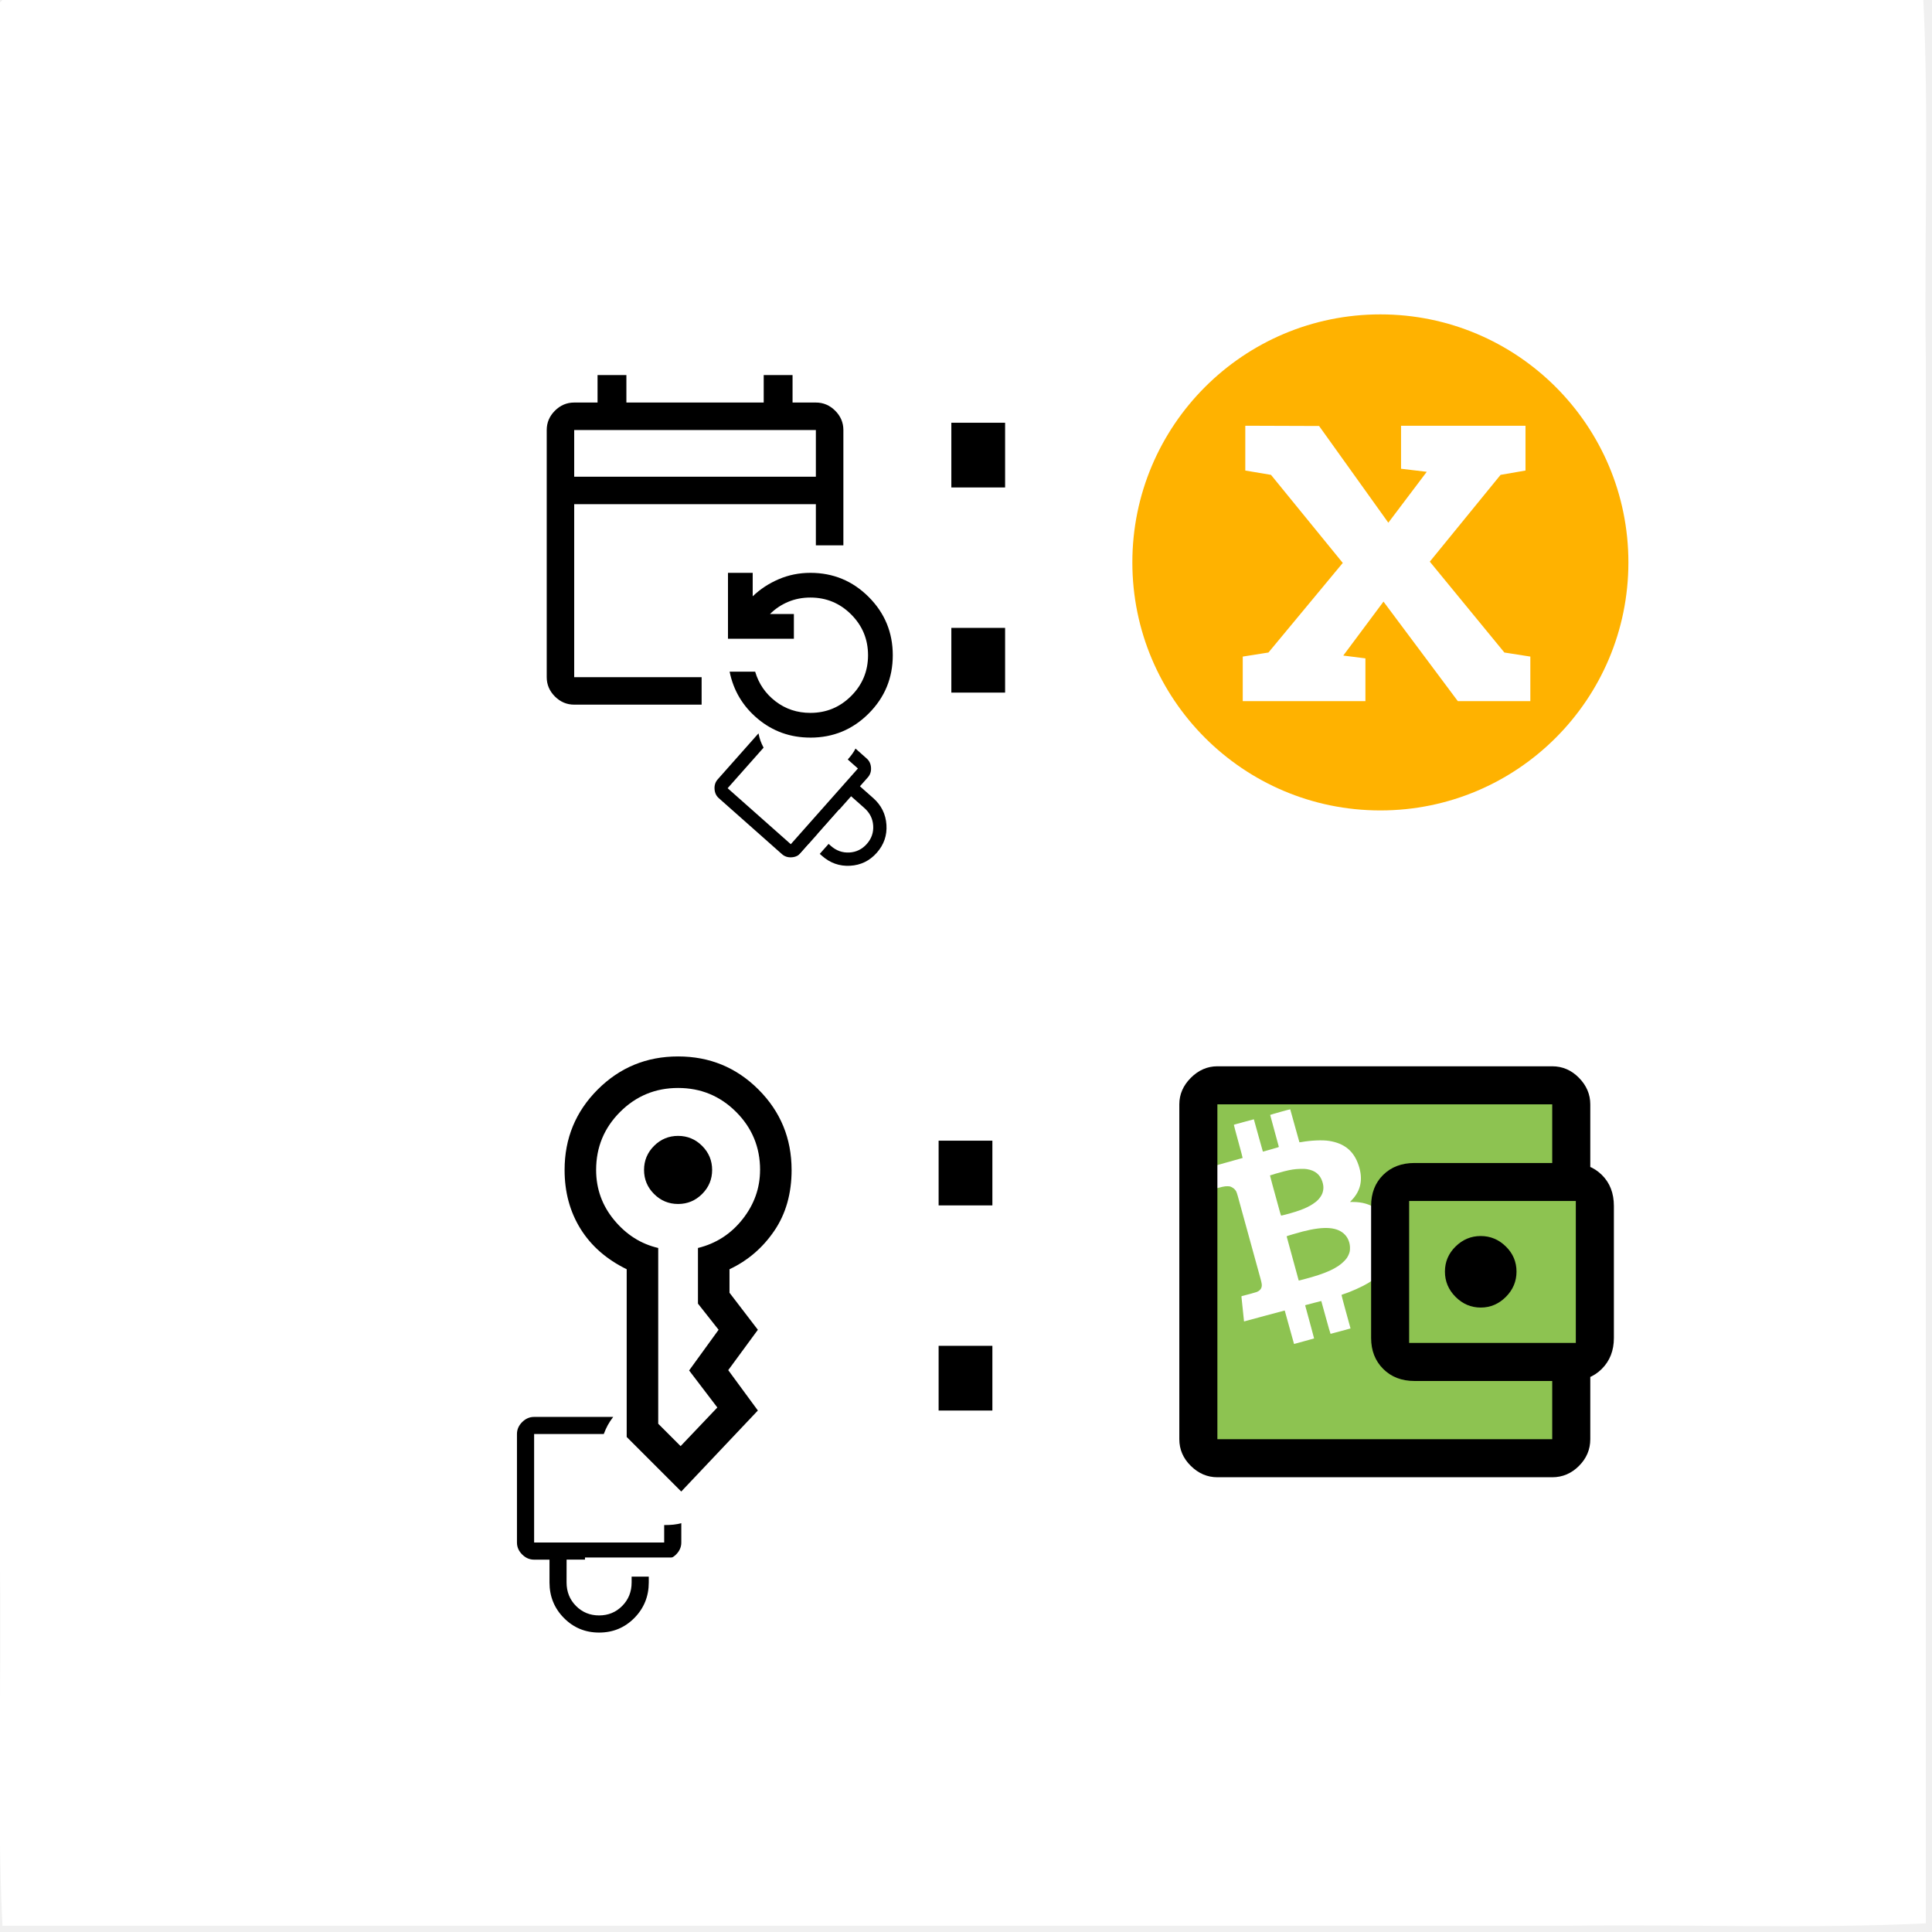
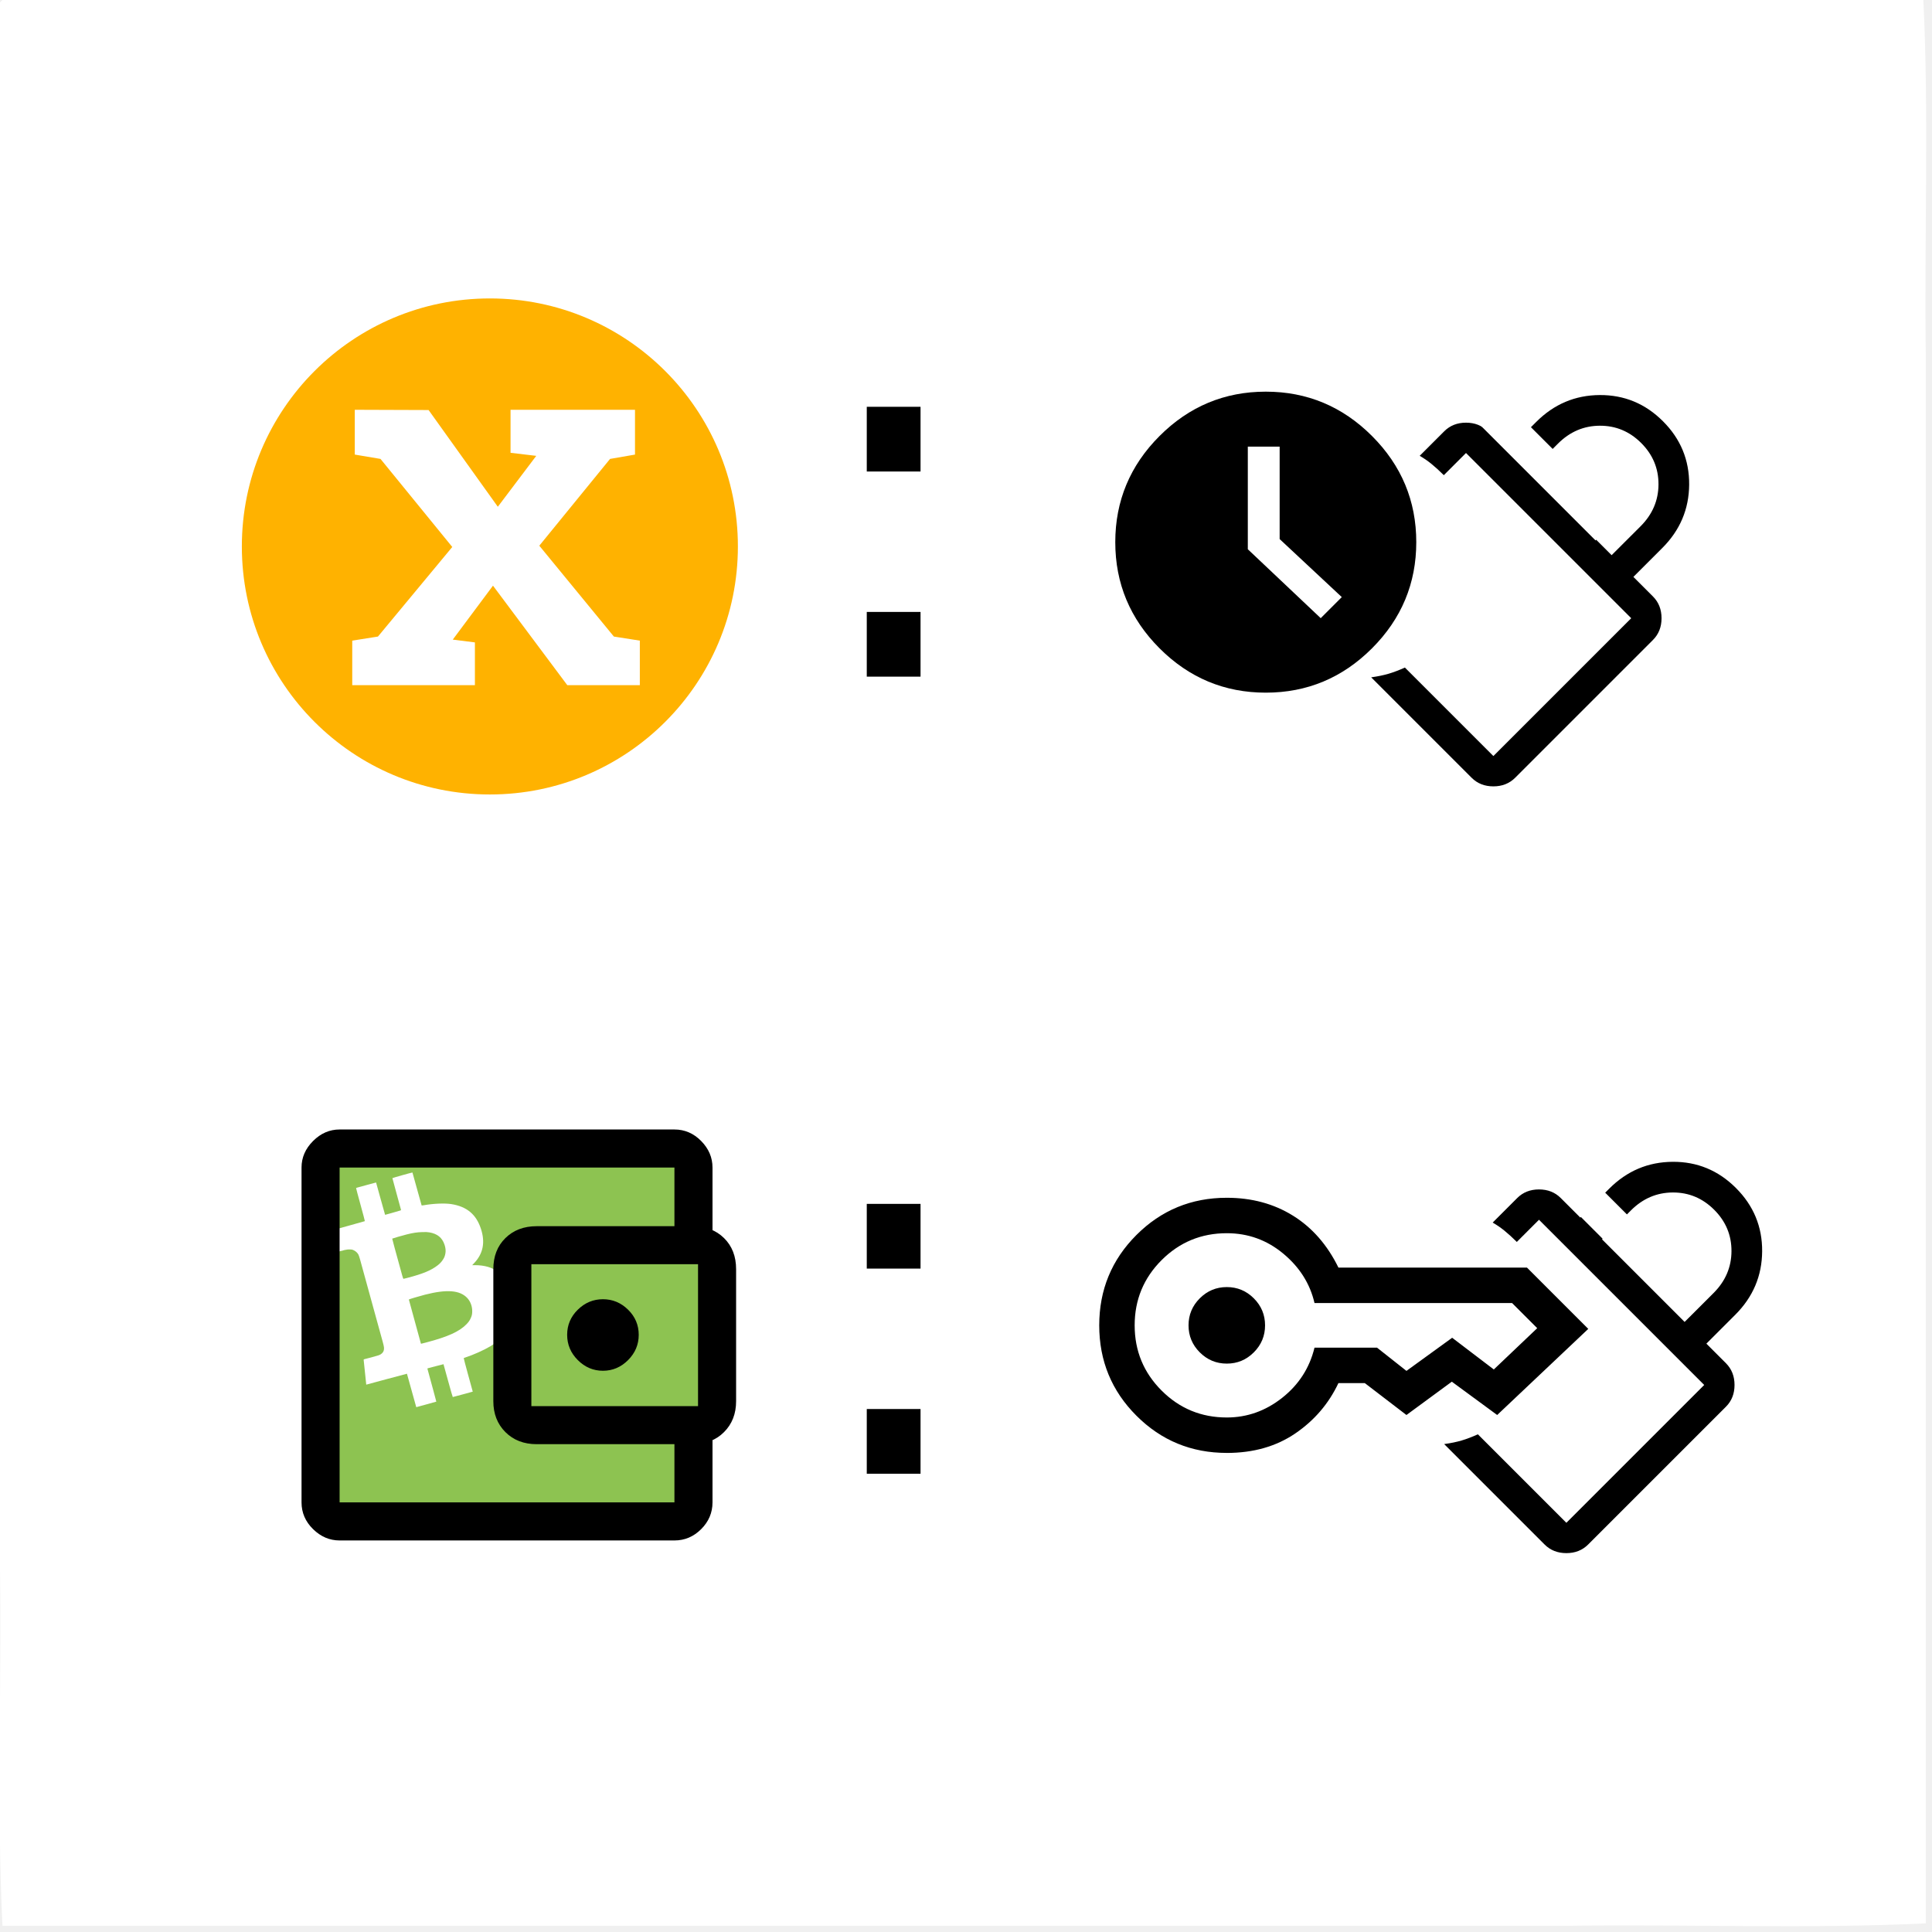
<svg xmlns="http://www.w3.org/2000/svg" width="400" height="400" version="1.1" viewBox="0 0 105.83 105.83" id="svg24">
  <defs id="defs28" />
  <path id="rect2" style="fill:#ffffff;stroke-width:1" d="M 0.133,0 C 35.208,0 70.282,0 105.357,0 c 0.311,6.399 0.044,13.037 0.133,19.527 0,28.61 0,57.22 0,85.829 -6.399,0.311 -13.037,0.044 -19.527,0.133 -28.61,0 -57.22,0 -85.829,0 C -0.178,99.091 0.089,92.453 0,85.963 0,57.353 0,28.743 0,0.133 Z" />
-   <path d="m 31.453,38.599 q -0.609,0 -1.057,-0.448 -0.448,-0.448 -0.448,-1.057 v -13.539 q 0,-0.609 0.448,-1.057 0.448,-0.448 1.057,-0.448 h 1.279 v -1.504 h 1.58 v 1.504 h 7.522 v -1.504 h 1.58 v 1.504 h 1.279 q 0.609,0 1.057,0.448 0.448,0.448 0.448,1.057 v 6.318 H 44.691 V 27.617 H 31.453 v 9.478 h 6.98 v 1.504 z M 44.39,40.404 q -1.647,0 -2.877,-1.027 -1.23,-1.027 -1.546,-2.584 h 1.399 q 0.293,0.993 1.117,1.625 0.824,0.632 1.907,0.632 1.309,0 2.234,-0.925 0.925,-0.925 0.925,-2.234 0,-1.309 -0.925,-2.234 -0.925,-0.925 -2.234,-0.925 -0.654,0 -1.219,0.237 -0.564,0.237 -0.993,0.666 h 1.309 v 1.354 h -3.61 v -3.61 h 1.354 v 1.286 q 0.609,-0.587 1.422,-0.936 0.812,-0.35 1.738,-0.35 1.873,0 3.193,1.32 1.32,1.32 1.32,3.193 0,1.873 -1.32,3.193 -1.32,1.32 -3.193,1.32 z M 31.453,26.113 H 44.691 V 23.555 H 31.453 Z m 0,0 v -2.557 z" id="path5189" style="stroke-width:0.023" />
-   <g transform="matrix(0.2132146,0,0,0.2132146,61.66522,17.14435)" id="g16">
+   <g transform="matrix(0.2132146,0,0,0.2132146,12.88568,16.2705)" id="g16">
    <path d="m 65.419,0.361 a 63.719,63.72 0 0 0 -63.72,63.72 63.719,63.72 0 0 0 63.72,63.719 63.719,63.72 0 0 0 63.719,-63.719 63.719,63.72 0 0 0 -63.719,-63.72 z m -34.705,28.607 18.962,0.066 17.785,24.847 9.873,-13.077 -6.604,-0.784 v -11.05 h 31.973 v 11.508 l -6.408,1.112 -18.177,22.296 19.158,23.343 6.67,1.046 v 11.443 h -18.635 l -19.093,-25.566 -10.331,13.862 5.689,0.719 v 10.985 h -31.516 v -11.443 l 6.604,-1.046 19.093,-23.016 -18.439,-22.623 -6.604,-1.112 z" fill="#ffb200" stroke="#000000" stroke-dasharray="0, 6.182" stroke-linejoin="bevel" stroke-miterlimit="4.1" stroke-opacity="0.253" stroke-width="0.562" id="path14" />
  </g>
-   <path d="m 39.009,64.086 q 0,-0.769 -0.548,-1.317 -0.548,-0.548 -1.317,-0.548 -0.769,0 -1.317,0.548 -0.548,0.548 -0.548,1.317 0,0.769 0.548,1.317 0.548,0.548 1.317,0.548 0.769,0 1.317,-0.548 0.548,-0.548 0.548,-1.317 z m 4.352,0 q 0,-2.591 -1.813,-4.404 -1.813,-1.813 -4.404,-1.813 -2.591,0 -4.404,1.813 -1.813,1.813 -1.813,4.404 0,1.822 0.872,3.225 0.872,1.403 2.53,2.215 v 9.188 l 2.988,2.988 4.197,-4.438 -1.623,-2.211 1.623,-2.211 -1.554,-2.029 v -1.287 q 1.502,-0.708 2.452,-2.103 0.95,-1.394 0.95,-3.337 z m -1.727,0 q 0,1.485 -0.958,2.699 -0.958,1.213 -2.444,1.576 v 3.048 l 1.131,1.433 -1.615,2.228 1.546,2.029 -2.012,2.116 -1.226,-1.226 v -9.628 q -1.416,-0.328 -2.409,-1.524 -0.993,-1.196 -0.993,-2.75 0,-1.865 1.313,-3.178 1.313,-1.313 3.178,-1.313 1.865,0 3.178,1.313 1.313,1.313 1.313,3.178 z" stroke-width="0.026" id="path24" />
-   <g transform="matrix(2.15424,0,0,2.15424,-110.6495,-67.31293)" id="g14">
+   <path d="m 67.201,74.695 q -0.864,0 -1.48,-0.616 -0.616,-0.616 -0.616,-1.48 0,-0.864 0.616,-1.48 0.616,-0.616 1.48,-0.616 0.864,0 1.48,0.616 0.616,0.616 0.616,1.48 0,0.864 -0.616,1.48 -0.616,0.616 -1.48,0.616 z m 0,4.892 q -2.912,0 -4.95,-2.038 -2.038,-2.038 -2.038,-4.95 0,-2.912 2.038,-4.95 2.038,-2.038 4.95,-2.038 2.048,0 3.625,0.98 1.577,0.98 2.49,2.844 h 10.327 l 3.358,3.358 -4.989,4.717 -2.485,-1.825 -2.485,1.825 -2.281,-1.747 h -1.446 q -0.796,1.689 -2.363,2.757 -1.567,1.068 -3.751,1.068 z m 0,-1.941 q 1.669,0 3.033,-1.077 1.364,-1.077 1.771,-2.747 h 3.426 l 1.611,1.272 2.504,-1.815 2.281,1.737 2.378,-2.262 -1.378,-1.378 h -10.822 q -0.369,-1.592 -1.713,-2.708 -1.344,-1.116 -3.091,-1.116 -2.097,0 -3.572,1.475 -1.475,1.475 -1.475,3.572 0,2.097 1.475,3.572 1.475,1.475 3.572,1.475 z" stroke-width="0.029" id="path24" />
+   <path d="m 92.279,72.412 -4.525,-4.525 1.584,-1.584 c 0.651,-0.651 1.415,-0.978 2.292,-0.982 0.877,-0.004 1.633,0.312 2.269,0.947 0.635,0.635 0.951,1.391 0.947,2.269 -0.004,0.877 -0.331,1.641 -0.982,2.292 z m -13.17,6.692 5.502,5.502 c 0.314,0.314 0.711,0.47 1.191,0.47 0.48,8e-6 0.877,-0.157 1.191,-0.47 l 7.55,-7.55 c 0.314,-0.314 0.47,-0.711 0.47,-1.191 10e-6,-0.48 -0.157,-0.877 -0.47,-1.191 l -1.072,-1.072 1.584,-1.584 c 0.972,-0.972 1.463,-2.132 1.471,-3.477 0.008,-1.346 -0.47,-2.501 -1.435,-3.465 -0.965,-0.965 -2.12,-1.443 -3.465,-1.435 -1.346,0.008 -2.505,0.498 -3.477,1.471 l -1.584,1.584 -1.072,-1.072 c -0.314,-0.314 -0.711,-0.47 -1.191,-0.47 -0.48,-2.1e-5 -0.877,0.157 -1.191,0.47 l -1.346,1.346 c 0.222,0.127 0.438,0.275 0.646,0.444 0.208,0.169 0.434,0.374 0.676,0.616 l 1.215,-1.215 9.05,9.05 -7.55,7.55 -4.847,-4.847 c -0.318,0.143 -0.612,0.255 -0.884,0.336 -0.272,0.081 -0.592,0.148 -0.962,0.199 z m 14.242,-3.239 -7.55,7.55 z" stroke-width="0.025" id="path26" />
+   <g transform="matrix(2.15424,0,0,2.15424,-158.7321,-63.85102)" id="g14">
    <g transform="matrix(0.00965946,0,0,0.00965946,80.69794,59.92945)" id="g58-6">
      <rect style="fill:#8dc351;fill-opacity:1;stroke-width:65.595;stroke-linejoin:round;stroke-dashoffset:7.35" id="rect3960" width="1000.355" height="963.94" x="116.863" y="-95.88" />
      <g transform="matrix(0.04188,0,0,0.04188,75.616,54.993)" fill="#8dc351" id="g52-2">
        <path d="m 7525,15989 c -349,-23 -745,-74 -1074,-139 -1411,-279 -2741,-944 -3806,-1903 -103,-94 -479,-466 -575,-572 -245,-266 -540,-648 -754,-974 -84,-128 -216,-339 -216,-346 0,-2 -17,-32 -38,-66 -48,-80 -130,-233 -220,-414 C 359,10611 82,9566 10,8445 -3,8240 -3,7750 10,7545 113,5935 655,4458 1610,3185 c 239,-319 428,-535 744,-850 286,-286 436,-420 706,-632 C 4666,442 6732,-162 8765,35 c 1734,169 3354,891 4645,2071 632,577 1156,1241 1589,2014 64,113 231,450 301,605 345,767 574,1625 659,2470 32,311 41,496 41,810 0,808 -118,1588 -356,2359 -526,1697 -1613,3186 -3064,4197 -1216,848 -2616,1332 -4135,1429 -181,11 -740,11 -920,-1 z" id="path50-9" />
      </g>
      <g transform="matrix(0.0610117,0,0,0.0610117,-103.8285,-229.3502)" fill="#ffffff" id="g56-1">
        <path d="m 7751,13046 c -6,-17 -62,-222 -127,-456 -195,-713 -262,-951 -266,-956 -3,-2 -398,103 -879,234 -481,131 -875,238 -877,237 -3,-3 -112,-1041 -112,-1071 0,-17 8,-23 33,-28 75,-14 558,-147 627,-172 101,-38 181,-113 204,-193 28,-95 21,-155 -43,-390 -33,-119 -139,-504 -236,-856 -97,-352 -239,-867 -315,-1145 -76,-278 -193,-703 -260,-945 -67,-242 -142,-514 -166,-605 -25,-91 -57,-185 -72,-210 -44,-77 -110,-138 -190,-177 -67,-34 -84,-38 -171,-41 -134,-6 -233,16 -734,162 -81,23 -120,30 -122,22 -7,-20 -247,-901 -249,-910 0,-4 87,-33 194,-62 107,-30 499,-138 870,-241 371,-102 678,-189 682,-192 4,-3 -81,-323 -188,-711 -107,-388 -192,-710 -190,-715 2,-6 28,-17 57,-24 30,-8 222,-61 428,-117 206,-57 376,-103 377,-101 1,1 88,315 193,697 106,382 194,696 196,698 2,2 137,-35 302,-83 164,-48 318,-92 343,-100 35,-10 44,-17 42,-31 -2,-11 -87,-320 -188,-689 -101,-368 -184,-674 -184,-680 0,-9 858,-250 865,-243 2,2 91,322 198,711 107,389 196,710 199,712 2,3 42,-2 89,-10 416,-74 899,-94 1184,-51 672,104 1078,440 1283,1061 196,592 97,1085 -302,1499 l -73,76 h 118 c 828,0 1344,393 1564,1190 130,470 135,910 15,1273 -41,126 -137,313 -218,427 -145,205 -419,444 -699,612 -277,166 -754,378 -1083,483 -30,10 -58,20 -62,24 -4,3 71,290 166,636 96,347 185,671 198,721 l 25,91 -426,117 c -234,64 -431,116 -436,116 -6,0 -98,-318 -204,-707 -107,-390 -195,-709 -196,-710 -1,-2 -143,35 -316,81 -173,46 -329,87 -346,91 -18,3 -33,12 -33,18 0,11 16,68 259,952 71,259 128,471 126,473 -1,1 -196,56 -433,121 l -431,118 z m 442,-2762 c 928,-243 1429,-470 1733,-785 93,-98 132,-151 179,-252 54,-113 70,-186 69,-317 0,-211 -79,-419 -214,-563 -317,-339 -883,-384 -1824,-143 -226,58 -696,197 -696,207 0,4 117,433 260,953 143,520 260,948 260,951 0,10 22,5 233,-51 z M 7391,7495 c 657,-172 1015,-321 1295,-540 97,-76 161,-145 225,-243 60,-91 87,-161 107,-277 19,-113 7,-234 -39,-369 -102,-305 -310,-473 -660,-532 -82,-13 -140,-16 -298,-11 -227,6 -400,32 -681,103 -171,42 -609,170 -618,179 -4,4 126,484 431,1588 24,87 46,147 53,147 6,0 90,-20 185,-45 z" fill="#ffffff" id="path54-2" />
      </g>
    </g>
    <path d="m 89.015,64.495 q 0.368,0 0.639,-0.271 0.271,-0.271 0.271,-0.643 0,-0.373 -0.271,-0.639 -0.271,-0.266 -0.639,-0.266 -0.368,0 -0.639,0.266 -0.271,0.266 -0.271,0.639 0,0.372 0.271,0.643 0.271,0.271 0.639,0.271 z m -6.696,2.835 v 0.513 -8.514 z m 0,1.48 q -0.382,0 -0.675,-0.288 -0.293,-0.288 -0.293,-0.68 v -8.514 q 0,-0.382 0.293,-0.675 0.293,-0.293 0.675,-0.293 h 8.514 q 0.392,0 0.68,0.293 0.288,0.293 0.288,0.675 v 1.78 h -0.968 v -1.78 h -8.514 v 8.514 h 8.514 v -1.771 h 0.968 v 1.771 q 0,0.392 -0.288,0.68 -0.288,0.288 -0.68,0.288 z m 5.012,-2.448 q -0.489,0 -0.796,-0.307 -0.307,-0.307 -0.307,-0.786 v -3.357 q 0,-0.489 0.307,-0.791 0.307,-0.302 0.796,-0.302 h 3.967 q 0.489,0 0.796,0.302 0.307,0.302 0.307,0.791 v 3.357 q 0,0.479 -0.307,0.786 -0.307,0.307 -0.796,0.307 z m 4.102,-0.968 v -3.609 h -4.238 v 3.609 z" stroke-width="0.015" id="path12" />
  </g>
-   <g aria-label=":" id="text94-36" style="font-size:28.587px;line-height:1.25;font-family:sans-serif;fill:#000000;stroke-width:0.715" transform="translate(0.2049575,15.74344)">
+   <g aria-label=":" id="text94-36" style="font-size:28.587px;line-height:1.25;font-family:sans-serif;fill:#000000;stroke-width:0.715" transform="translate(-3.730387,19.20535)">
    <path d="m 51.21,57.977 h 2.945 v 3.545 h -2.945 z m 0,-11.237 h 2.945 v 3.545 h -2.945 z" style="stroke-width:0.715" id="path2629" />
  </g>
-   <g aria-label=":" id="text94-53" style="font-size:28.587px;line-height:1.25;font-family:sans-serif;fill:#000000;stroke-width:0.715" transform="translate(0.9018994,-55.70802)">
+   <g aria-label=":" id="text94-53" style="font-size:28.587px;line-height:1.25;font-family:sans-serif;fill:#000000;stroke-width:0.715" transform="translate(-3.730387,-56.58187)">
    <path d="m 51.21,90.102 h 2.945 v 3.545 h -2.945 z m 0,-11.237 h 2.945 v 3.545 h -2.945 z" style="stroke-width:0.715" id="path2632" />
  </g>
-   <path d="m 44.783,45.691 1.838,-2.074 0.726,0.643 c 0.298,0.264 0.46,0.586 0.484,0.965 0.025,0.379 -0.092,0.714 -0.35,1.005 -0.258,0.291 -0.577,0.447 -0.956,0.468 -0.379,0.021 -0.718,-0.101 -1.016,-0.365 z m -3.235,-5.519 -2.235,2.521 c -0.127,0.144 -0.185,0.319 -0.172,0.527 0.012,0.208 0.091,0.375 0.234,0.502 l 3.46,3.067 c 0.144,0.127 0.319,0.185 0.527,0.172 0.208,-0.012 0.375,-0.091 0.502,-0.234 l 0.435,-0.491 0.726,0.643 c 0.446,0.395 0.959,0.577 1.541,0.545 0.582,-0.032 1.069,-0.268 1.461,-0.71 0.392,-0.442 0.569,-0.954 0.53,-1.535 -0.038,-0.581 -0.28,-1.07 -0.726,-1.465 l -0.726,-0.643 0.435,-0.491 c 0.127,-0.144 0.185,-0.319 0.172,-0.527 -0.012,-0.208 -0.091,-0.375 -0.234,-0.502 L 46.862,41.004 c -0.049,0.099 -0.107,0.196 -0.175,0.291 -0.068,0.094 -0.15,0.197 -0.249,0.308 l 0.557,0.493 -3.677,4.147 -3.46,-3.067 1.969,-2.221 c -0.07,-0.134 -0.126,-0.258 -0.168,-0.373 -0.042,-0.115 -0.079,-0.252 -0.111,-0.41 z m 1.77,6.072 -3.46,-3.067 z" stroke-width="0.506" id="path22-3" />
-   <rect style="fill:#ffffff;fill-opacity:1;stroke:none;stroke-width:0.17;stroke-dashoffset:7.35" id="rect884-6" width="6.109" height="0.816" x="-8.793" y="63.813" transform="rotate(-48.44108)" />
-   <path d="m 31.037,85.433 h 3.562 v 1.247 c 0,0.512 -0.172,0.942 -0.516,1.289 -0.344,0.347 -0.766,0.52 -1.266,0.52 -0.5,0 -0.922,-0.173 -1.266,-0.52 -0.344,-0.347 -0.516,-0.777 -0.516,-1.289 z m 2.55,-7.818 h -4.331 c -0.247,0 -0.465,0.095 -0.654,0.284 -0.189,0.189 -0.284,0.407 -0.284,0.654 v 5.943 c 0,0.247 0.095,0.465 0.284,0.654 0.189,0.189 0.407,0.284 0.654,0.284 h 0.844 v 1.247 c 0,0.766 0.263,1.415 0.79,1.948 0.527,0.533 1.169,0.799 1.929,0.799 0.759,0 1.402,-0.266 1.929,-0.799 0.526,-0.533 0.79,-1.182 0.79,-1.948 V 85.433 h 0.844 c 0.247,0 0.465,-0.095 0.654,-0.284 0.189,-0.189 0.284,-0.407 0.284,-0.654 v -1.059 c -0.137,0.037 -0.28,0.064 -0.429,0.08 -0.148,0.016 -0.318,0.023 -0.509,0.023 v 0.956 h -7.124 v -5.943 h 3.815 c 0.069,-0.181 0.141,-0.341 0.216,-0.48 0.075,-0.139 0.175,-0.291 0.3,-0.457 z m -4.331,6.881 v -5.943 z" stroke-width="0.014" id="path22-3-3" />
-   <rect style="fill:#ffffff;fill-opacity:1;stroke:none;stroke-width:0.218;stroke-dashoffset:7.35" id="rect884-6-6" width="7.853" height="1.048" x="32.044" y="85.316" />
+   <path d="m 69.336,37.942 c -2.26,0 -4.199,-0.809 -5.817,-2.427 -1.618,-1.618 -2.427,-3.557 -2.427,-5.817 0,-2.26 0.809,-4.199 2.427,-5.817 1.618,-1.618 3.557,-2.427 5.817,-2.427 2.26,0 4.199,0.809 5.817,2.427 1.618,1.618 2.427,3.557 2.427,5.817 0,2.26 -0.809,4.199 -2.427,5.817 -1.618,1.618 -3.557,2.427 -5.817,2.427 z m 3.01,-4.08 1.154,-1.154 -3.404,-3.179 v -5.064 h -1.744 v 5.621 z" stroke-width="0.042" id="path22" />
+   <path d="m 88.281,30.411 -4.525,-4.525 1.584,-1.584 c 0.651,-0.651 1.415,-0.978 2.292,-0.982 0.877,-0.004 1.633,0.312 2.269,0.947 0.635,0.635 0.951,1.391 0.947,2.269 -0.004,0.877 -0.331,1.641 -0.982,2.292 z m -13.17,6.692 5.502,5.502 c 0.314,0.314 0.711,0.47 1.191,0.47 0.48,9e-6 0.877,-0.157 1.191,-0.47 l 7.55,-7.55 c 0.314,-0.314 0.47,-0.711 0.47,-1.191 1e-5,-0.48 -0.157,-0.877 -0.47,-1.191 l -1.072,-1.072 1.584,-1.584 c 0.973,-0.973 1.463,-2.132 1.471,-3.477 0.008,-1.346 -0.47,-2.501 -1.435,-3.465 -0.965,-0.965 -2.12,-1.443 -3.465,-1.435 -1.346,0.008 -2.505,0.498 -3.477,1.471 l -1.584,1.584 -1.072,-1.072 c -0.314,-0.314 -0.711,-0.47 -1.191,-0.47 -0.48,-1.5e-5 -0.877,0.157 -1.191,0.47 l -1.346,1.346 c 0.222,0.127 0.438,0.275 0.646,0.444 0.208,0.169 0.434,0.374 0.676,0.616 l 1.215,-1.215 9.05,9.05 -7.55,7.55 -4.847,-4.847 c -0.318,0.143 -0.612,0.255 -0.884,0.336 -0.272,0.081 -0.592,0.148 -0.962,0.199 z m 14.243,-3.239 -7.55,7.55 z" stroke-width="0.025" id="path22-3" />
+   <rect style="fill:#ffffff;fill-opacity:1;stroke:none;stroke-width:0.392;stroke-dashoffset:7.35" id="rect884" width="14.109" height="1.883" x="97.137" y="14.095" transform="matrix(0.7071068,0.7071068,0.7071068,-0.7071068,0,0)" />
+   <rect style="fill:#ffffff;fill-opacity:1;stroke:none;stroke-width:0.392;stroke-dashoffset:7.35" id="rect884-6" width="14.109" height="1.883" x="68.624" y="40.868" transform="matrix(0.7071068,0.7071068,0.7071068,-0.7071068,0,0)" />
</svg>
